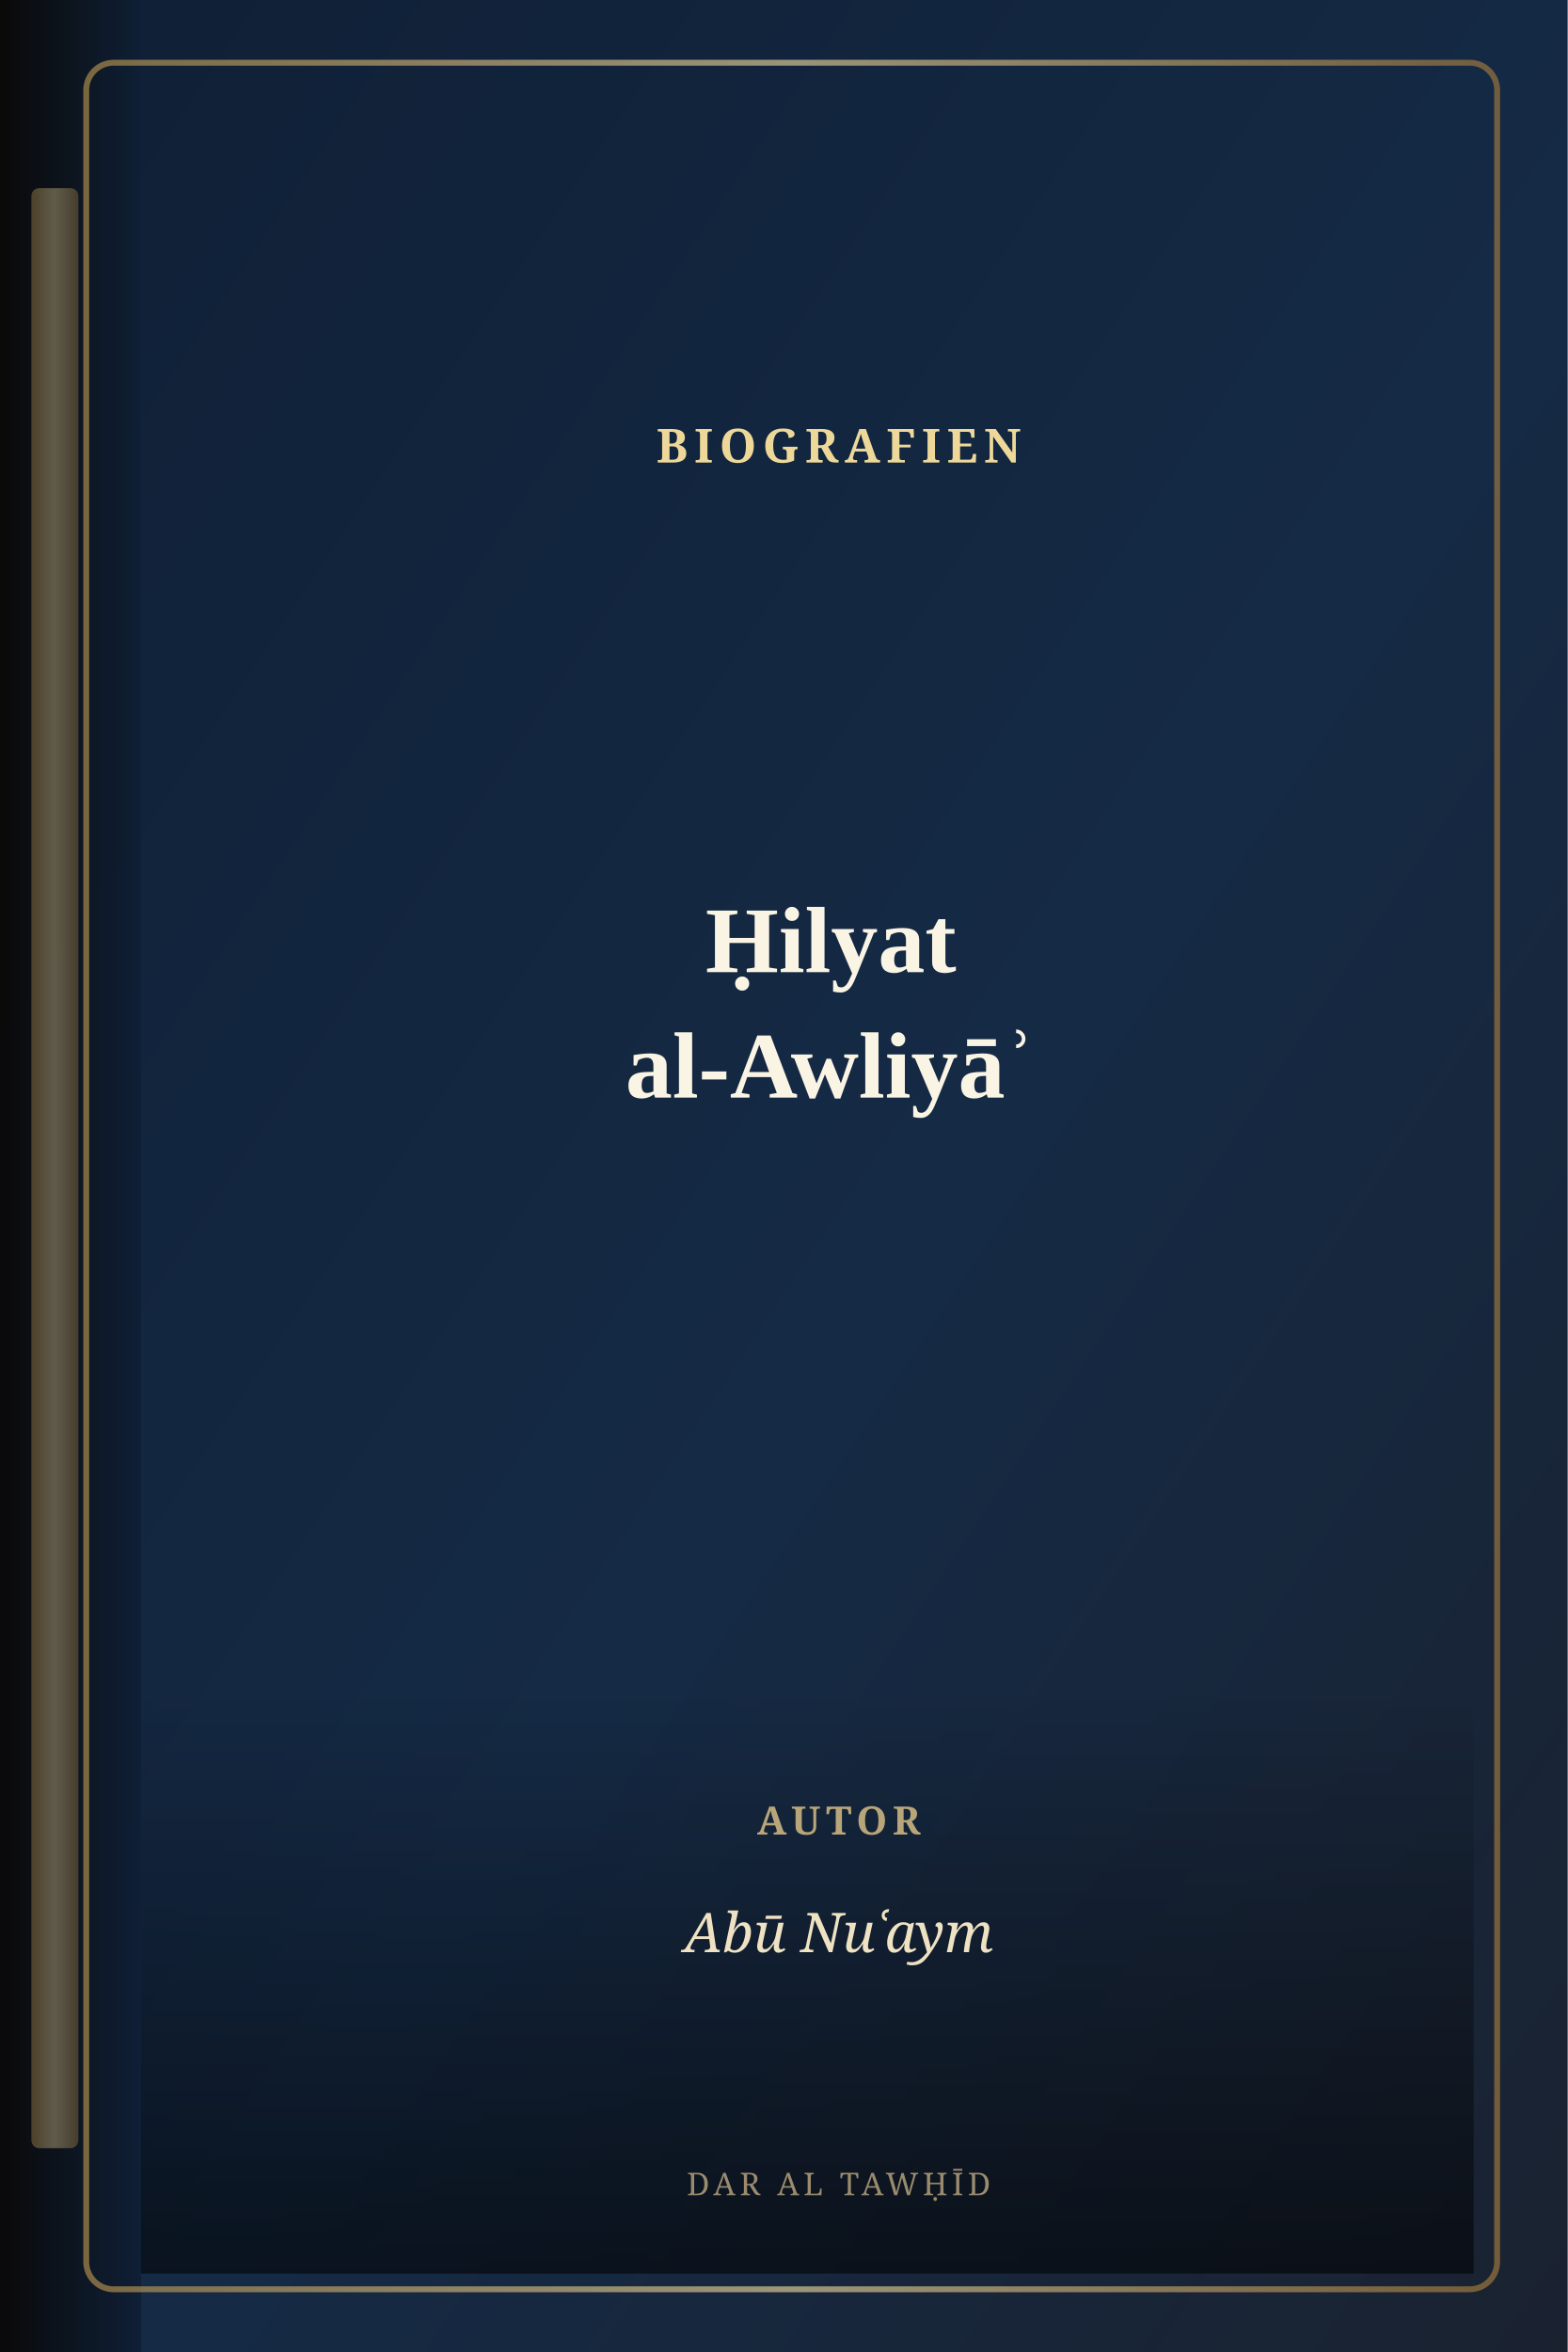
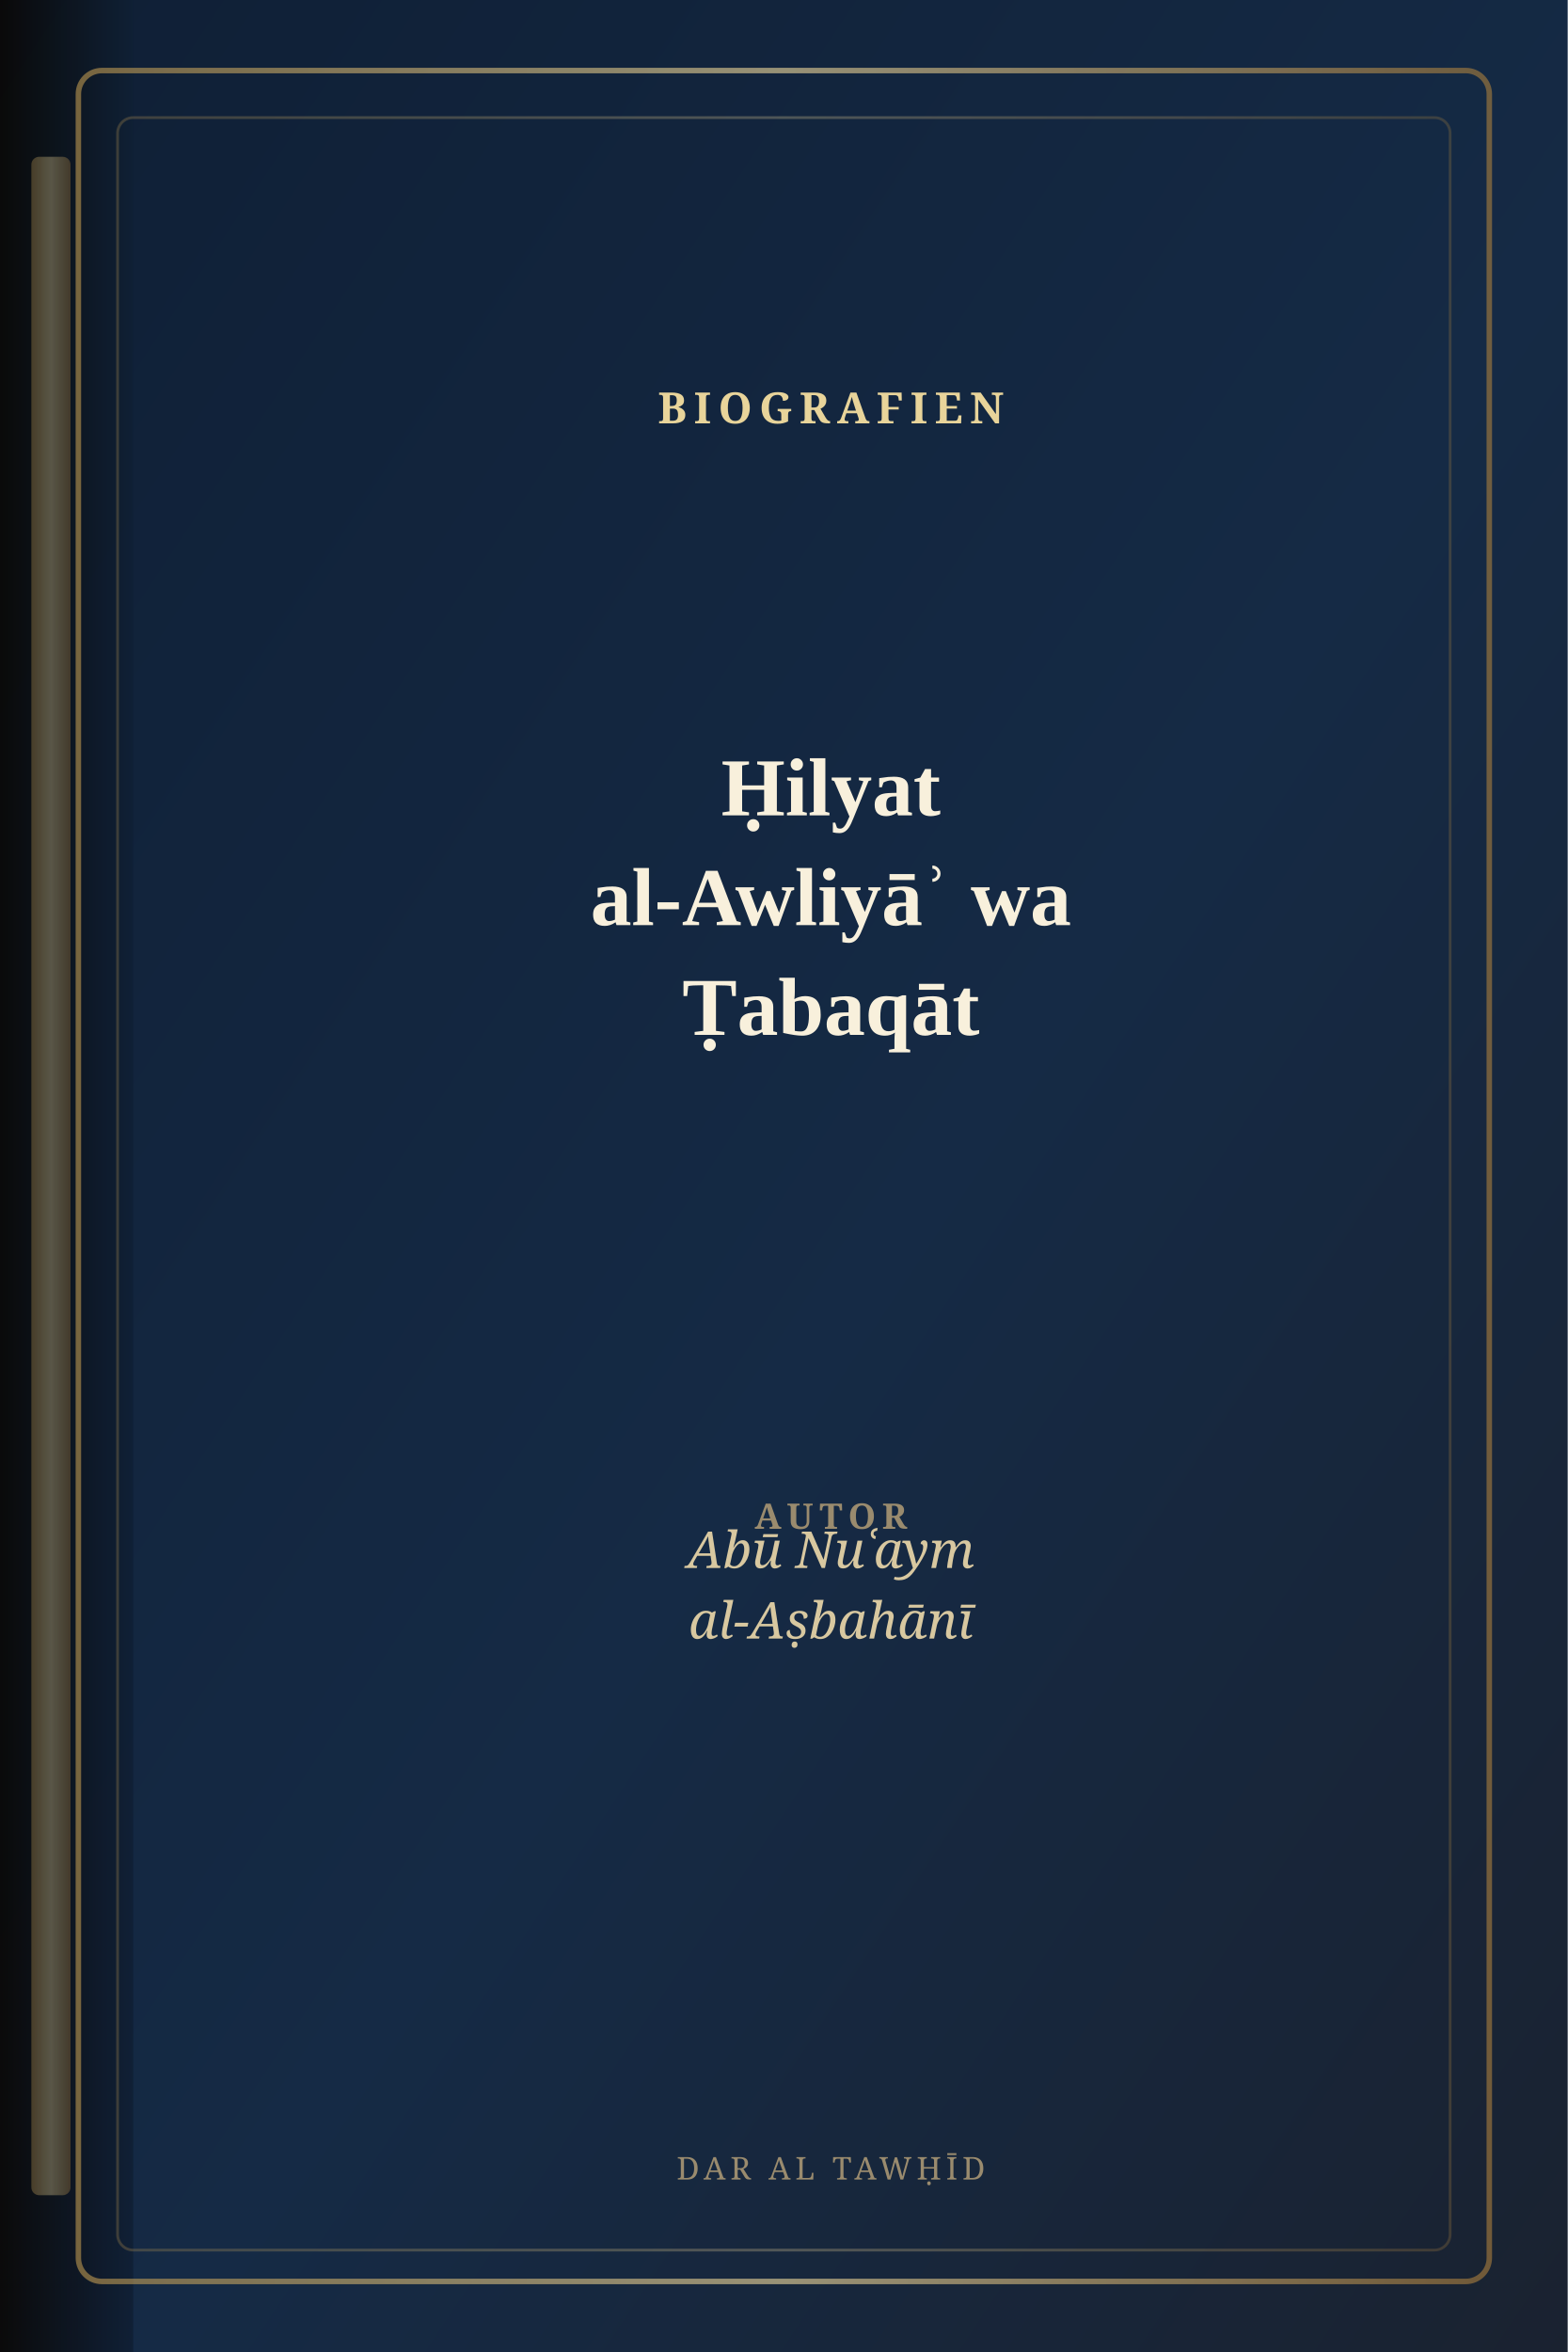
<svg xmlns="http://www.w3.org/2000/svg" viewBox="0 0 400 600" role="img" aria-label="Buchcover: Ḥilyat al-Awliyāʾ wa Ṭabaqāt al-Aṣfiyāʾ">
  <defs>
    <linearGradient id="bg" x1="0%" y1="0%" x2="100%" y2="100%">
      <stop offset="0%" stop-color="#0f1f35" />
      <stop offset="55%" stop-color="#152a45" />
      <stop offset="100%" stop-color="#1a2230" />
    </linearGradient>
    <linearGradient id="gold" x1="0%" y1="0%" x2="100%" y2="0%">
      <stop offset="0%" stop-color="#b8944f" />
      <stop offset="50%" stop-color="#e8d49a" />
      <stop offset="100%" stop-color="#a67c3d" />
    </linearGradient>
    <linearGradient id="spine" x1="0%" y1="0%" x2="100%" y2="0%">
      <stop offset="0%" stop-color="#0a0806" />
      <stop offset="100%" stop-color="#0f1f35" />
    </linearGradient>
-     <linearGradient id="shade" x1="0%" y1="100%" x2="0%" y2="0%">
-       <stop offset="0%" stop-color="rgba(0,0,0,.55)" />
-       <stop offset="100%" stop-color="rgba(0,0,0,0)" />
-     </linearGradient>
  </defs>
  <rect width="400" height="600" fill="url(#bg)" />
-   <rect x="0" y="0" width="36" height="600" fill="url(#spine)" opacity="0.94" />
-   <rect x="8" y="48" width="12" height="500" rx="2" fill="url(#gold)" opacity="0.38" />
-   <rect x="22" y="16" width="360" height="568" rx="7" fill="none" stroke="url(#gold)" stroke-width="1.5" opacity="0.64" />
-   <text x="214" y="118" text-anchor="middle" fill="#edd89a" font-family="Georgia,serif" font-size="12" font-weight="700" letter-spacing="1.6">BIOGRAFIEN</text>
-   <line x1="72" y1="136" x2="356" y2="136" stroke="url(#gold)" stroke-width="0.9" opacity="0.5" />
-   <text x="212" y="248" text-anchor="middle" fill="#faf4e4" font-family="Georgia,'Times New Roman',serif" font-size="24" font-weight="700">Ḥilyat</text>
-   <text x="212" y="280" text-anchor="middle" fill="#faf4e4" font-family="Georgia,'Times New Roman',serif" font-size="24" font-weight="700">al-Awliyāʾ</text>
-   <rect x="36" y="430" width="340" height="150" fill="url(#shade)" />
-   <text x="214" y="468" text-anchor="middle" fill="#b9a57a" font-family="Georgia,serif" font-size="10" font-weight="700" letter-spacing="1.4">AUTOR</text>
-   <text x="214" y="498" text-anchor="middle" fill="#efe2c2" font-family="Georgia,serif" font-size="14" font-style="italic">Abū Nuʿaym</text>
-   <text x="214" y="560" text-anchor="middle" fill="#9a8b6e" font-family="Georgia,serif" font-size="8" letter-spacing="1.1">DAR AL TAWḤĪD</text>
+   <rect x="0" y="0" width="34" height="600" fill="url(#spine)" opacity="0.92" />
+   <rect x="8" y="40" width="10" height="520" rx="2" fill="url(#gold)" opacity="0.35" />
+   <rect x="20" y="18" width="360" height="564" rx="6" fill="none" stroke="url(#gold)" stroke-width="1.4" opacity="0.62" />
+   <rect x="30" y="30" width="340" height="544" rx="4" fill="none" stroke="url(#gold)" stroke-width="0.7" opacity="0.28" />
+   <text x="212" y="108" text-anchor="middle" fill="#e8d49a" font-family="Georgia,serif" font-size="11" font-weight="700" letter-spacing="1.8">BIOGRAFIEN</text>
+   <line x1="78" y1="124" x2="346" y2="124" stroke="url(#gold)" stroke-width="0.9" opacity="0.48" />
+   <text x="212" y="208" text-anchor="middle" fill="#f8f0dc" font-family="Georgia,'Times New Roman',serif" font-size="21" font-weight="700">Ḥilyat</text>
+   <text x="212" y="236" text-anchor="middle" fill="#f8f0dc" font-family="Georgia,'Times New Roman',serif" font-size="21" font-weight="700">al-Awliyāʾ wa</text>
+   <text x="212" y="264" text-anchor="middle" fill="#f8f0dc" font-family="Georgia,'Times New Roman',serif" font-size="21" font-weight="700">Ṭabaqāt</text>
+   <line x1="78" y1="372" x2="346" y2="372" stroke="url(#gold)" stroke-width="0.7" opacity="0.38" />
+   <text x="212" y="390" text-anchor="middle" fill="#9a8b6e" font-family="Georgia,serif" font-size="9" font-weight="700" letter-spacing="1.6">AUTOR</text>
+   <text x="212" y="400" text-anchor="middle" fill="#d8c8a0" font-family="Georgia,serif" font-size="13" font-style="italic">Abū Nuʿaym</text>
+   <text x="212" y="418" text-anchor="middle" fill="#d8c8a0" font-family="Georgia,serif" font-size="13" font-style="italic">al-Aṣbahānī</text>
+   <text x="212" y="556" text-anchor="middle" fill="#9a8b6e" font-family="Georgia,serif" font-size="8" letter-spacing="1.2">DAR AL TAWḤĪD</text>
</svg>
